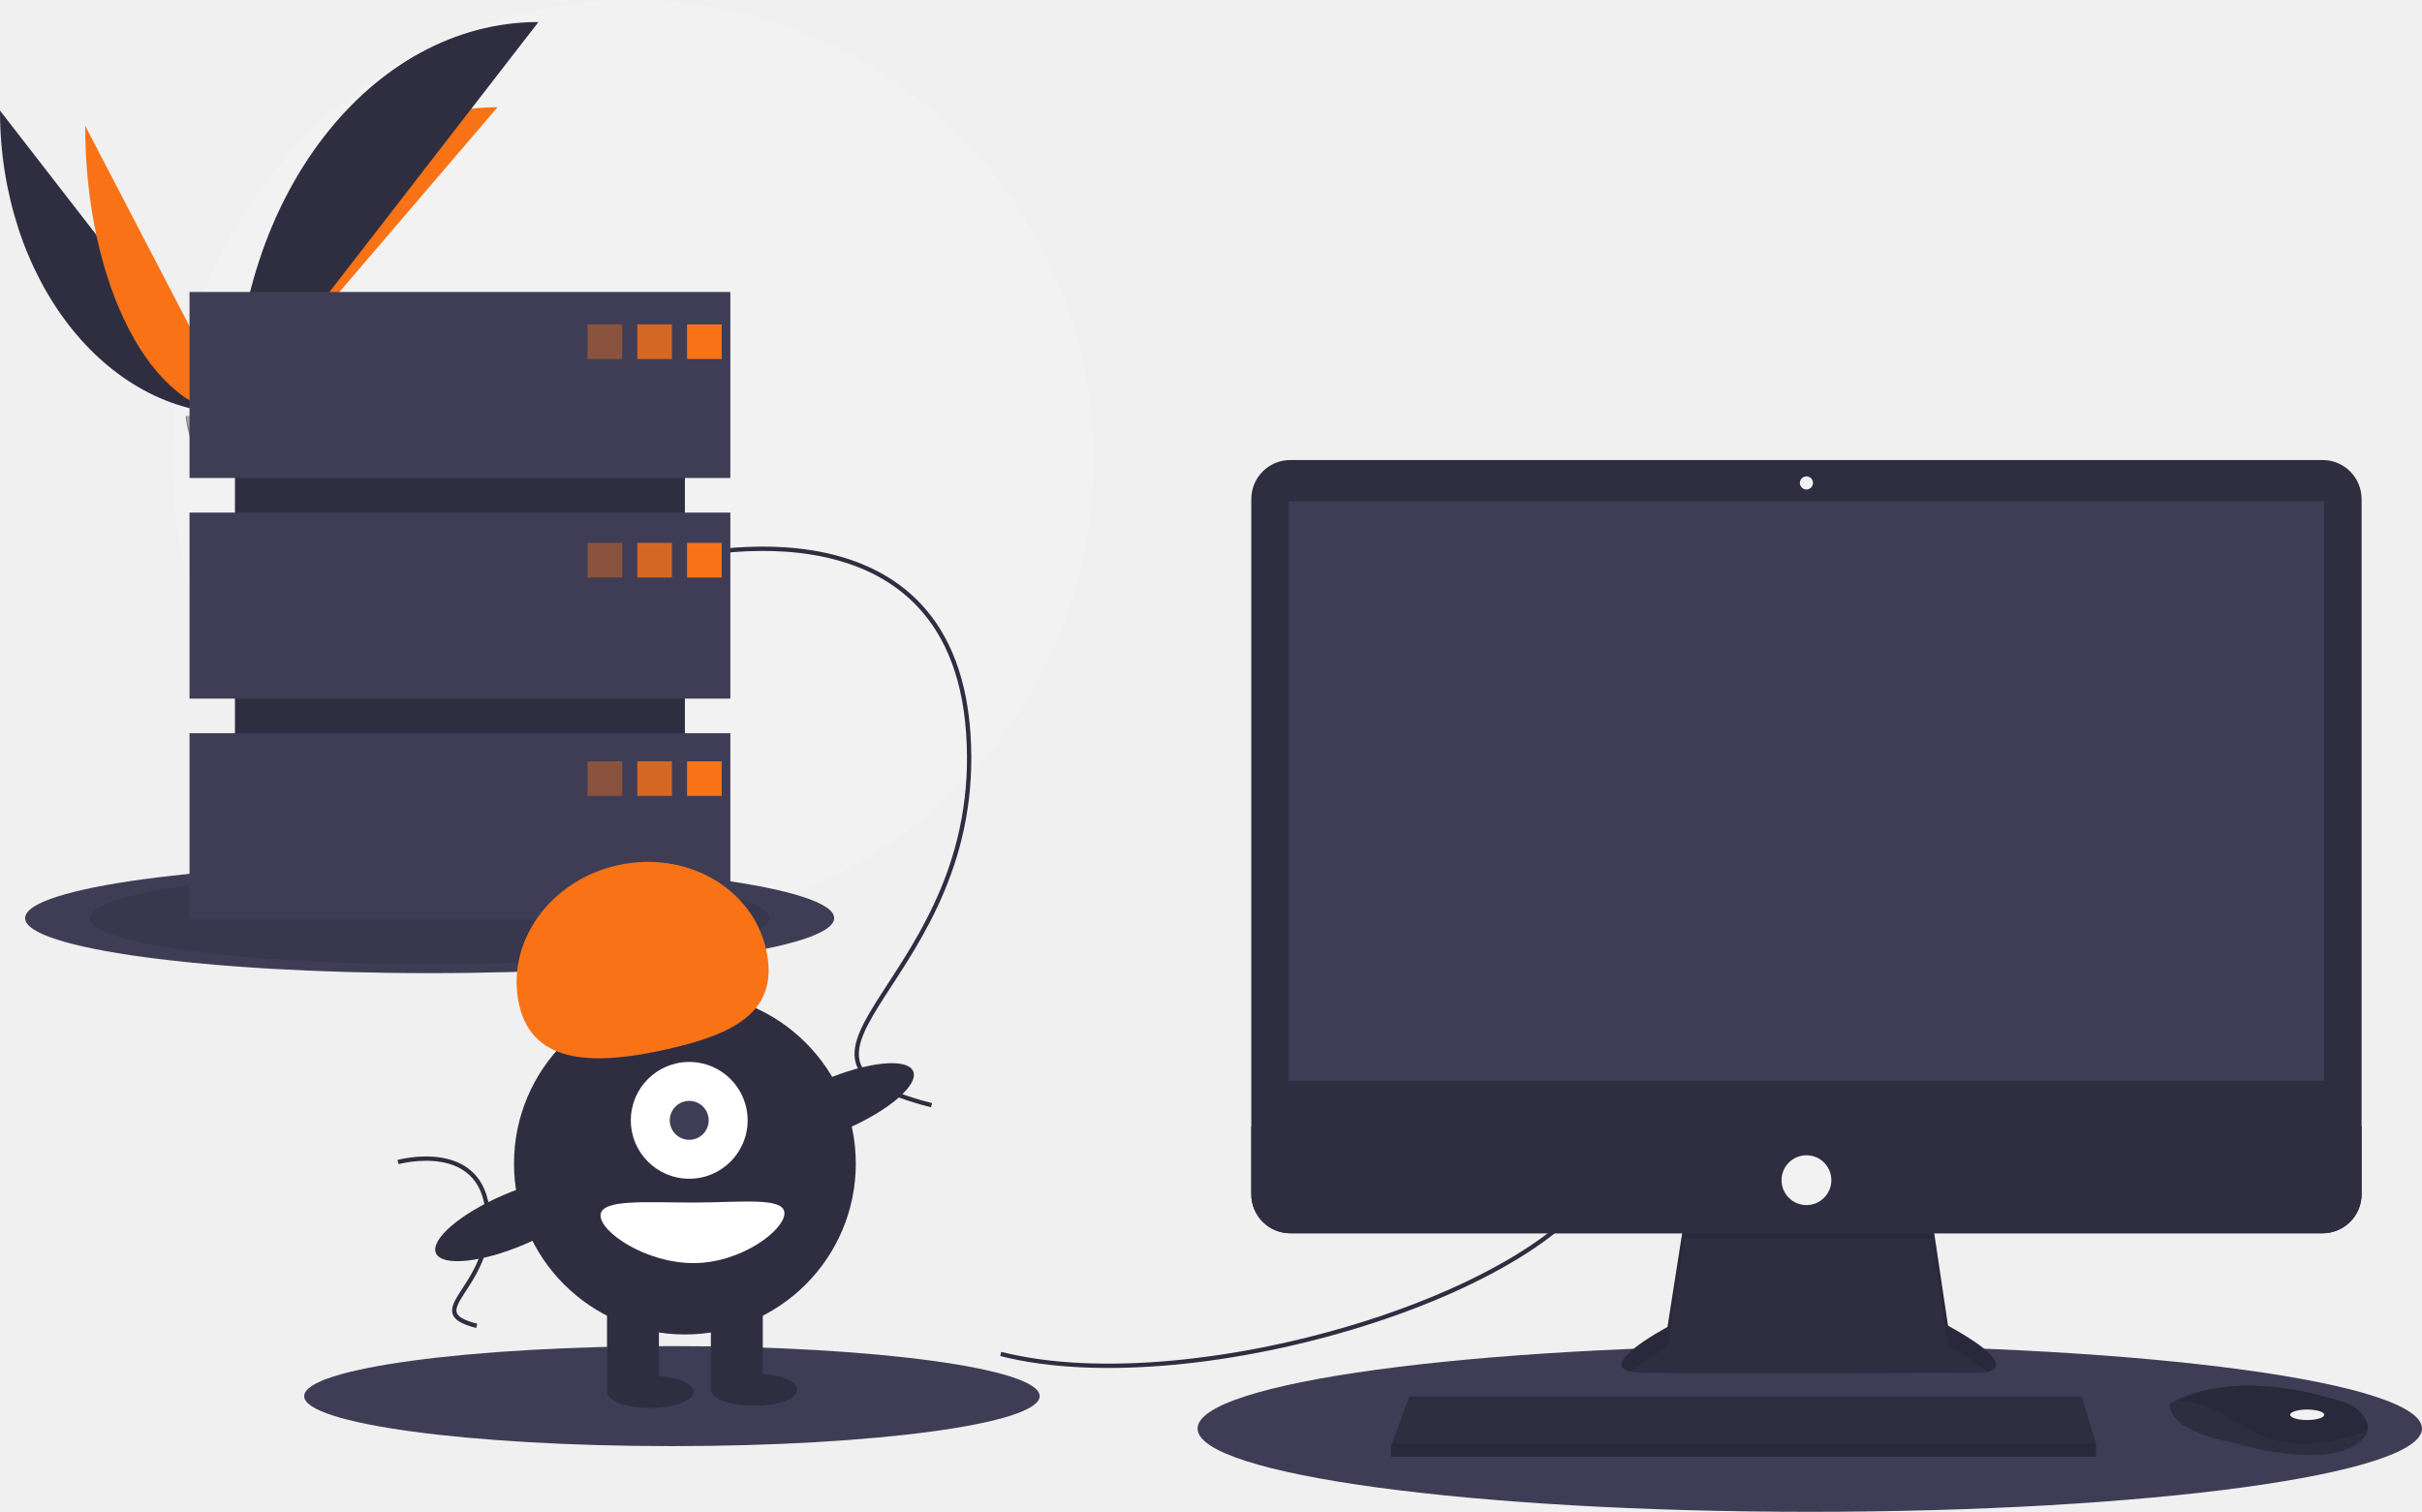
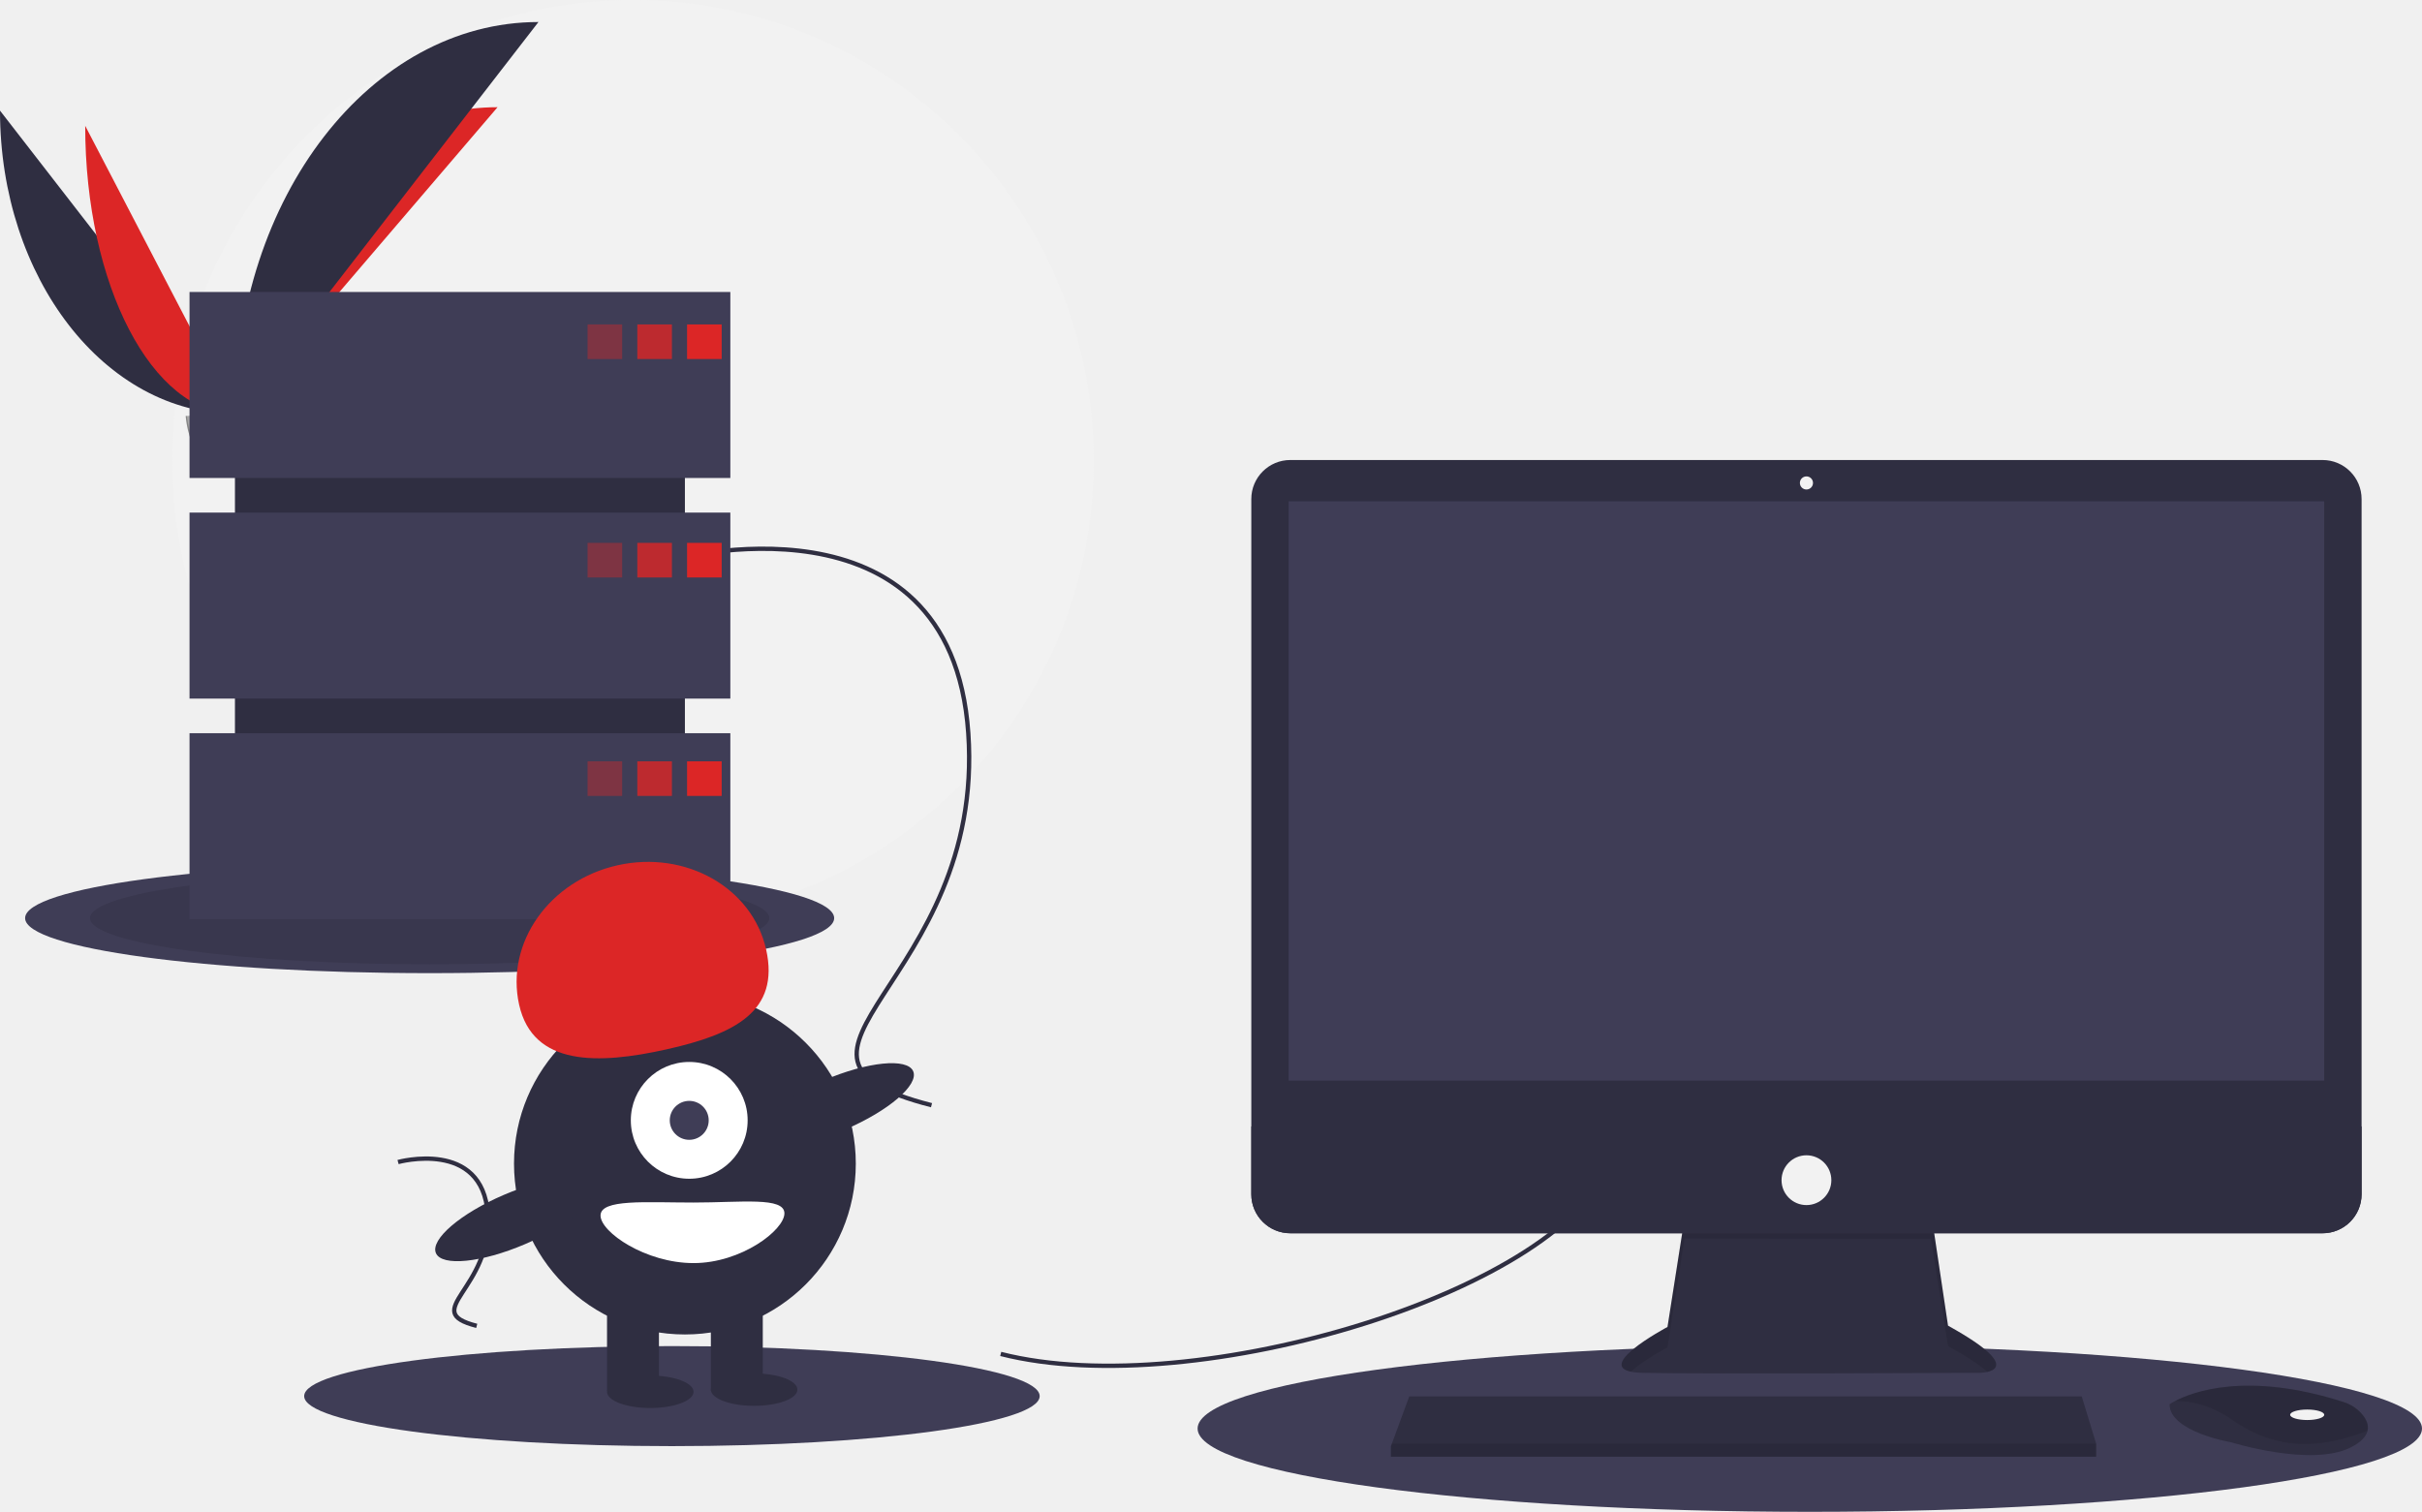
<svg xmlns="http://www.w3.org/2000/svg" data-name="Layer 1" width="1119.609" height="699" viewBox="0 0 1119.609 699">
  <circle cx="292.609" cy="213" r="213" fill="#f2f2f2" />
  <path d="M31.391,151.642c0,77.498,48.618,140.208,108.701,140.208" transform="translate(-31.39089 -100.5)" fill="#2f2e41" />
-   <path d="M140.092,291.851c0-78.369,54.255-141.784,121.304-141.784" transform="translate(-31.39089 -100.5)" fill="#f97316" />
-   <path d="M70.775,158.668c0,73.615,31.003,133.183,69.316,133.183" transform="translate(-31.39089 -100.5)" fill="#f97316" />
+   <path d="M140.092,291.851c0-78.369,54.255-141.784,121.304-141.784" transform="translate(-31.39089 -100.5)" fill="#dc2626" />
+   <path d="M70.775,158.668c0,73.615,31.003,133.183,69.316,133.183" transform="translate(-31.39089 -100.5)" fill="#dc2626" />
  <path d="M140.092,291.851c0-100.138,62.71-181.168,140.208-181.168" transform="translate(-31.39089 -100.5)" fill="#2f2e41" />
  <path d="M117.224,292.839s15.416-.475,20.061-3.783,23.713-7.258,24.866-1.953,23.167,26.388,5.763,26.529-40.439-2.711-45.076-5.535S117.224,292.839,117.224,292.839Z" transform="translate(-31.39089 -100.5)" fill="#a8a8a8" />
  <path d="M168.224,311.785c-17.404.14-40.439-2.711-45.076-5.535-3.531-2.151-4.938-9.869-5.409-13.43-.326.014-.515.02-.515.02s.976,12.433,5.613,15.257,27.672,5.676,45.076,5.535c5.024-.041,6.759-1.828,6.664-4.475C173.879,310.756,171.963,311.755,168.224,311.785Z" transform="translate(-31.39089 -100.5)" opacity="0.2" />
  <ellipse cx="198.609" cy="424.5" rx="187" ry="25.44" fill="#3f3d56" />
  <ellipse cx="198.609" cy="424.5" rx="157" ry="21.359" opacity="0.1" />
  <ellipse cx="836.609" cy="660.5" rx="283" ry="38.5" fill="#3f3d56" />
  <ellipse cx="310.609" cy="645.5" rx="170" ry="23.127" fill="#3f3d56" />
  <path d="M494,726.5c90,23,263-30,282-90" transform="translate(-31.39089 -100.5)" fill="none" stroke="#2f2e41" stroke-miterlimit="10" stroke-width="2" />
  <path d="M341,359.5s130-36,138,80-107,149-17,172" transform="translate(-31.39089 -100.5)" fill="none" stroke="#2f2e41" stroke-miterlimit="10" stroke-width="2" />
  <path d="M215.402,637.783s39.072-10.82,41.477,24.044-32.16,44.783-5.109,51.696" transform="translate(-31.39089 -100.5)" fill="none" stroke="#2f2e41" stroke-miterlimit="10" stroke-width="2" />
  <path d="M810.096,663.74,802.218,714.035s-38.782,20.603-11.513,21.209,155.733,0,155.733,0,24.845,0-14.543-21.815l-7.878-52.719Z" transform="translate(-31.39089 -100.5)" fill="#2f2e41" />
  <path d="M785.219,734.698c6.193-5.51,16.999-11.252,16.999-11.252l7.878-50.295,113.922.107,7.878,49.582c9.185,5.087,14.875,8.987,18.204,11.978,5.059-1.154,10.587-5.444-18.204-21.389l-7.878-52.719-113.922,3.03L802.218,714.035S769.63,731.35,785.219,734.698Z" transform="translate(-31.39089 -100.5)" opacity="0.1" />
  <rect x="578.433" y="212.689" width="513.253" height="357.52" rx="18.046" fill="#2f2e41" />
  <rect x="595.703" y="231.777" width="478.713" height="267.837" fill="#3f3d56" />
  <circle cx="835.059" cy="223.293" r="3.03" fill="#f2f2f2" />
  <path d="M1123.077,621.322V652.663a18.043,18.043,0,0,1-18.046,18.046H627.869A18.043,18.043,0,0,1,609.824,652.663V621.322Z" transform="translate(-31.39089 -100.5)" fill="#2f2e41" />
  <polygon points="968.978 667.466 968.978 673.526 642.968 673.526 642.968 668.678 643.417 667.466 651.452 645.651 962.312 645.651 968.978 667.466" fill="#2f2e41" />
  <path d="M1125.828,762.034c-.594,2.539-2.836,5.217-7.902,7.75-18.179,9.089-55.143-2.424-55.143-2.424s-28.48-4.848-28.48-17.573a22.725,22.725,0,0,1,2.497-1.485c7.643-4.044,32.984-14.021,77.918.422a18.739,18.739,0,0,1,8.541,5.597C1125.079,756.454,1126.507,759.157,1125.828,762.034Z" transform="translate(-31.39089 -100.5)" fill="#2f2e41" />
  <path d="M1125.828,762.034c-22.251,8.526-42.084,9.162-62.439-4.975-10.265-7.126-19.591-8.89-26.59-8.756,7.643-4.044,32.984-14.021,77.918.422a18.739,18.739,0,0,1,8.541,5.597C1125.079,756.454,1126.507,759.157,1125.828,762.034Z" transform="translate(-31.39089 -100.5)" opacity="0.1" />
  <ellipse cx="1066.538" cy="654.135" rx="7.878" ry="2.424" fill="#f2f2f2" />
  <circle cx="835.059" cy="545.667" r="11.513" fill="#f2f2f2" />
  <polygon points="968.978 667.466 968.978 673.526 642.968 673.526 642.968 668.678 643.417 667.466 968.978 667.466" opacity="0.1" />
  <rect x="108.609" y="159" width="208" height="242" fill="#2f2e41" />
  <rect x="87.609" y="135" width="250" height="86" fill="#3f3d56" />
  <rect x="87.609" y="237" width="250" height="86" fill="#3f3d56" />
  <rect x="87.609" y="339" width="250" height="86" fill="#3f3d56" />
-   <rect x="271.609" y="150" width="16" height="16" fill="#f97316" opacity="0.4" />
-   <rect x="294.609" y="150" width="16" height="16" fill="#f97316" opacity="0.8" />
-   <rect x="317.609" y="150" width="16" height="16" fill="#f97316" />
-   <rect x="271.609" y="251" width="16" height="16" fill="#f97316" opacity="0.4" />
-   <rect x="294.609" y="251" width="16" height="16" fill="#f97316" opacity="0.8" />
-   <rect x="317.609" y="251" width="16" height="16" fill="#f97316" />
-   <rect x="271.609" y="352" width="16" height="16" fill="#f97316" opacity="0.4" />
-   <rect x="294.609" y="352" width="16" height="16" fill="#f97316" opacity="0.8" />
-   <rect x="317.609" y="352" width="16" height="16" fill="#f97316" />
+   <rect x="271.609" y="150" width="16" height="16" fill="#dc2626" opacity="0.4" />
+   <rect x="294.609" y="150" width="16" height="16" fill="#dc2626" opacity="0.8" />
+   <rect x="317.609" y="150" width="16" height="16" fill="#dc2626" />
+   <rect x="271.609" y="251" width="16" height="16" fill="#dc2626" opacity="0.4" />
+   <rect x="294.609" y="251" width="16" height="16" fill="#dc2626" opacity="0.8" />
+   <rect x="317.609" y="251" width="16" height="16" fill="#dc2626" />
+   <rect x="271.609" y="352" width="16" height="16" fill="#dc2626" opacity="0.4" />
+   <rect x="294.609" y="352" width="16" height="16" fill="#dc2626" opacity="0.8" />
+   <rect x="317.609" y="352" width="16" height="16" fill="#dc2626" />
  <circle cx="316.609" cy="538" r="79" fill="#2f2e41" />
  <rect x="280.609" y="600" width="24" height="43" fill="#2f2e41" />
  <rect x="328.609" y="600" width="24" height="43" fill="#2f2e41" />
  <ellipse cx="300.609" cy="643.5" rx="20" ry="7.5" fill="#2f2e41" />
  <ellipse cx="348.609" cy="642.5" rx="20" ry="7.5" fill="#2f2e41" />
  <circle cx="318.609" cy="518" r="27" fill="#fff" />
  <circle cx="318.609" cy="518" r="9" fill="#3f3d56" />
-   <path d="M271.367,565.032c-6.379-28.568,14.012-57.434,45.544-64.475s62.265,10.41,68.644,38.978-14.519,39.104-46.051,46.145S277.746,593.6,271.367,565.032Z" transform="translate(-31.39089 -100.5)" fill="#f97316" />
+   <path d="M271.367,565.032c-6.379-28.568,14.012-57.434,45.544-64.475s62.265,10.41,68.644,38.978-14.519,39.104-46.051,46.145S277.746,593.6,271.367,565.032Z" transform="translate(-31.39089 -100.5)" fill="#dc2626" />
  <ellipse cx="417.215" cy="611.344" rx="39.5" ry="12.4" transform="translate(-238.2867 112.9804) rotate(-23.17116)" fill="#2f2e41" />
  <ellipse cx="269.215" cy="664.344" rx="39.5" ry="12.4" transform="translate(-271.0797 59.02084) rotate(-23.17116)" fill="#2f2e41" />
  <path d="M394,661.5c0,7.732-19.909,23-42,23s-43-14.268-43-22,20.909-6,43-6S394,653.768,394,661.5Z" transform="translate(-31.39089 -100.5)" fill="#fff" />
</svg>
